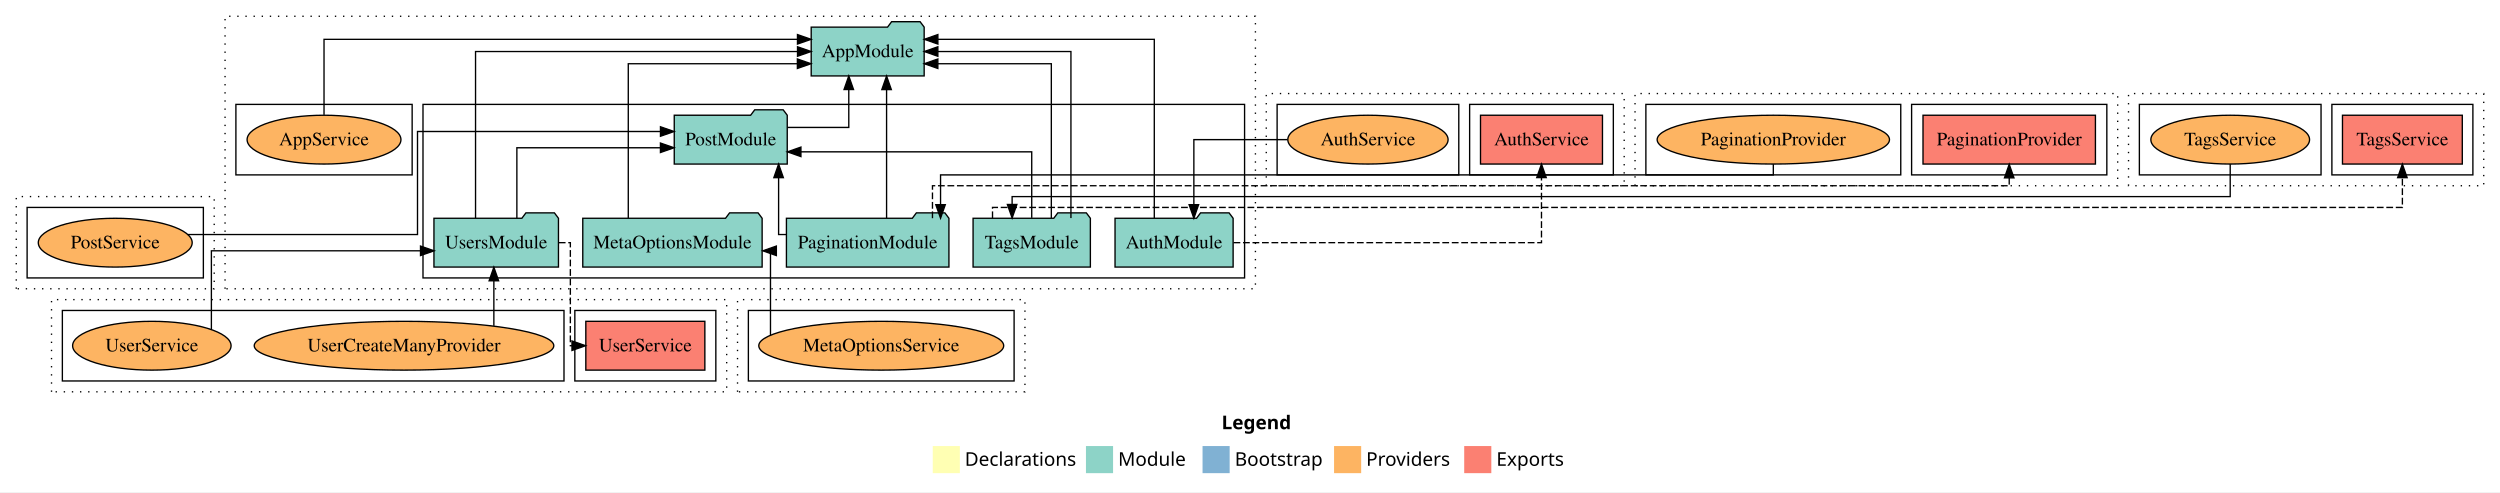
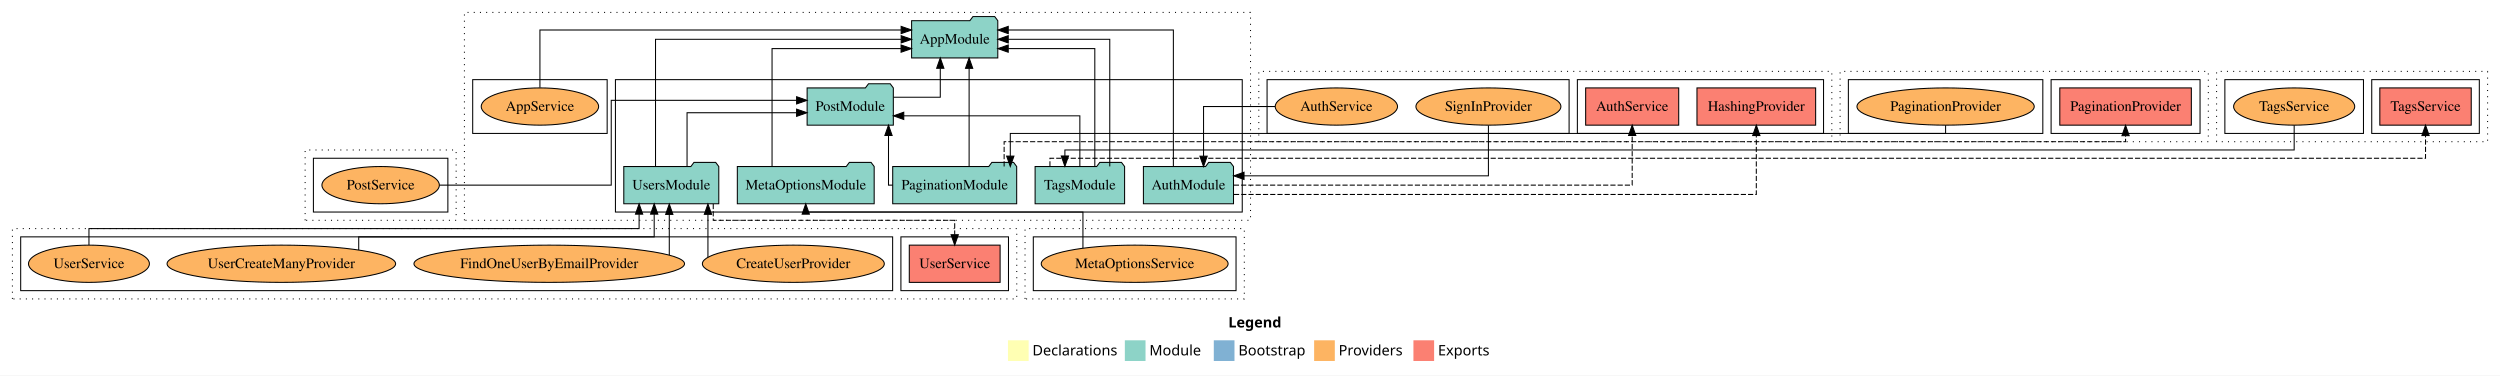
- <svg xmlns="http://www.w3.org/2000/svg" width="1844pt" height="363pt" viewBox="0.00 0.00 1844.00 363.00">
+ <svg xmlns="http://www.w3.org/2000/svg" width="2417pt" height="363pt" viewBox="0.00 0.00 2417.00 363.00">
  <g id="graph0" class="graph" transform="scale(1 1) rotate(0) translate(4 359)">
-     <polygon fill="white" stroke="transparent" points="-4,4 -4,-359 1840,-359 1840,4 -4,4" />
-     <text text-anchor="start" x="897.01" y="-42.4" font-family="Times-12" font-weight="bold" font-size="14.00">Legend</text>
-     <polygon fill="#ffffb3" stroke="transparent" points="684,-10 684,-30 704,-30 704,-10 684,-10" />
-     <text text-anchor="start" x="707.63" y="-15.4" font-family="Times-12" font-size="14.00">  Declarations</text>
-     <polygon fill="#8dd3c7" stroke="transparent" points="797,-10 797,-30 817,-30 817,-10 797,-10" />
-     <text text-anchor="start" x="820.73" y="-15.4" font-family="Times-12" font-size="14.00">  Module</text>
-     <polygon fill="#80b1d3" stroke="transparent" points="883,-10 883,-30 903,-30 903,-10 883,-10" />
-     <text text-anchor="start" x="906.78" y="-15.4" font-family="Times-12" font-size="14.00">  Bootstrap</text>
-     <polygon fill="#fdb462" stroke="transparent" points="980,-10 980,-30 1000,-30 1000,-10 980,-10" />
-     <text text-anchor="start" x="1003.67" y="-15.4" font-family="Times-12" font-size="14.00">  Providers</text>
-     <polygon fill="#fb8072" stroke="transparent" points="1076,-10 1076,-30 1096,-30 1096,-10 1076,-10" />
-     <text text-anchor="start" x="1099.73" y="-15.4" font-family="Times-12" font-size="14.00">  Exports</text>
+     <polygon fill="white" stroke="transparent" points="-4,4 -4,-359 2413,-359 2413,4 -4,4" />
+     <text text-anchor="start" x="1183.51" y="-42.4" font-family="Times-12" font-weight="bold" font-size="14.00">Legend</text>
+     <polygon fill="#ffffb3" stroke="transparent" points="970.5,-10 970.5,-30 990.5,-30 990.5,-10 970.5,-10" />
+     <text text-anchor="start" x="994.13" y="-15.4" font-family="Times-12" font-size="14.00">  Declarations</text>
+     <polygon fill="#8dd3c7" stroke="transparent" points="1083.5,-10 1083.5,-30 1103.5,-30 1103.5,-10 1083.5,-10" />
+     <text text-anchor="start" x="1107.23" y="-15.4" font-family="Times-12" font-size="14.00">  Module</text>
+     <polygon fill="#80b1d3" stroke="transparent" points="1169.5,-10 1169.5,-30 1189.5,-30 1189.5,-10 1169.5,-10" />
+     <text text-anchor="start" x="1193.28" y="-15.4" font-family="Times-12" font-size="14.00">  Bootstrap</text>
+     <polygon fill="#fdb462" stroke="transparent" points="1266.5,-10 1266.5,-30 1286.5,-30 1286.5,-10 1266.5,-10" />
+     <text text-anchor="start" x="1290.17" y="-15.4" font-family="Times-12" font-size="14.00">  Providers</text>
+     <polygon fill="#fb8072" stroke="transparent" points="1362.5,-10 1362.5,-30 1382.5,-30 1382.5,-10 1362.5,-10" />
+     <text text-anchor="start" x="1386.23" y="-15.4" font-family="Times-12" font-size="14.00">  Exports</text>
    <g id="clust1" class="cluster">
-       <polygon fill="none" stroke="black" stroke-dasharray="1,5" points="162,-146 162,-347 922,-347 922,-146 162,-146" />
+       <polygon fill="none" stroke="black" stroke-dasharray="1,5" points="445,-146 445,-347 1205,-347 1205,-146 445,-146" />
    </g>
    <g id="clust3" class="cluster">
-       <polygon fill="none" stroke="black" points="308,-154 308,-282 914,-282 914,-154 308,-154" />
+       <polygon fill="none" stroke="black" points="591,-154 591,-282 1197,-282 1197,-154 591,-154" />
    </g>
    <g id="clust6" class="cluster">
-       <polygon fill="none" stroke="black" points="170,-230 170,-282 300,-282 300,-230 170,-230" />
+       <polygon fill="none" stroke="black" points="453,-230 453,-282 583,-282 583,-230 453,-230" />
    </g>
    <g id="clust7" class="cluster">
-       <polygon fill="none" stroke="black" stroke-dasharray="1,5" points="930,-222 930,-290 1194,-290 1194,-222 930,-222" />
+       <polygon fill="none" stroke="black" stroke-dasharray="1,5" points="1213,-222 1213,-290 1767,-290 1767,-222 1213,-222" />
    </g>
    <g id="clust10" class="cluster">
-       <polygon fill="none" stroke="black" points="1080,-230 1080,-282 1186,-282 1186,-230 1080,-230" />
+       <polygon fill="none" stroke="black" points="1521,-230 1521,-282 1759,-282 1759,-230 1521,-230" />
    </g>
    <g id="clust12" class="cluster">
-       <polygon fill="none" stroke="black" points="938,-230 938,-282 1072,-282 1072,-230 938,-230" />
+       <polygon fill="none" stroke="black" points="1221,-230 1221,-282 1513,-282 1513,-230 1221,-230" />
    </g>
    <g id="clust13" class="cluster">
-       <polygon fill="none" stroke="black" stroke-dasharray="1,5" points="540,-70 540,-138 752,-138 752,-70 540,-70" />
+       <polygon fill="none" stroke="black" stroke-dasharray="1,5" points="987,-70 987,-138 1199,-138 1199,-70 987,-70" />
    </g>
    <g id="clust18" class="cluster">
-       <polygon fill="none" stroke="black" points="548,-78 548,-130 744,-130 744,-78 548,-78" />
+       <polygon fill="none" stroke="black" points="995,-78 995,-130 1191,-130 1191,-78 995,-78" />
    </g>
    <g id="clust19" class="cluster">
-       <polygon fill="none" stroke="black" stroke-dasharray="1,5" points="1202,-222 1202,-290 1558,-290 1558,-222 1202,-222" />
+       <polygon fill="none" stroke="black" stroke-dasharray="1,5" points="1775,-222 1775,-290 2131,-290 2131,-222 1775,-222" />
    </g>
    <g id="clust22" class="cluster">
-       <polygon fill="none" stroke="black" points="1406,-230 1406,-282 1550,-282 1550,-230 1406,-230" />
+       <polygon fill="none" stroke="black" points="1979,-230 1979,-282 2123,-282 2123,-230 1979,-230" />
    </g>
    <g id="clust24" class="cluster">
-       <polygon fill="none" stroke="black" points="1210,-230 1210,-282 1398,-282 1398,-230 1210,-230" />
+       <polygon fill="none" stroke="black" points="1783,-230 1783,-282 1971,-282 1971,-230 1783,-230" />
    </g>
    <g id="clust25" class="cluster">
-       <polygon fill="none" stroke="black" stroke-dasharray="1,5" points="8,-146 8,-214 154,-214 154,-146 8,-146" />
+       <polygon fill="none" stroke="black" stroke-dasharray="1,5" points="291,-146 291,-214 437,-214 437,-146 291,-146" />
    </g>
    <g id="clust30" class="cluster">
-       <polygon fill="none" stroke="black" points="16,-154 16,-206 146,-206 146,-154 16,-154" />
+       <polygon fill="none" stroke="black" points="299,-154 299,-206 429,-206 429,-154 299,-154" />
    </g>
    <g id="clust31" class="cluster">
-       <polygon fill="none" stroke="black" stroke-dasharray="1,5" points="1566,-222 1566,-290 1828,-290 1828,-222 1566,-222" />
+       <polygon fill="none" stroke="black" stroke-dasharray="1,5" points="2139,-222 2139,-290 2401,-290 2401,-222 2139,-222" />
    </g>
    <g id="clust34" class="cluster">
-       <polygon fill="none" stroke="black" points="1716,-230 1716,-282 1820,-282 1820,-230 1716,-230" />
+       <polygon fill="none" stroke="black" points="2289,-230 2289,-282 2393,-282 2393,-230 2289,-230" />
    </g>
    <g id="clust36" class="cluster">
-       <polygon fill="none" stroke="black" points="1574,-230 1574,-282 1708,-282 1708,-230 1574,-230" />
+       <polygon fill="none" stroke="black" points="2147,-230 2147,-282 2281,-282 2281,-230 2147,-230" />
    </g>
    <g id="clust37" class="cluster">
-       <polygon fill="none" stroke="black" stroke-dasharray="1,5" points="34,-70 34,-138 532,-138 532,-70 34,-70" />
+       <polygon fill="none" stroke="black" stroke-dasharray="1,5" points="8,-70 8,-138 979,-138 979,-70 8,-70" />
    </g>
    <g id="clust40" class="cluster">
-       <polygon fill="none" stroke="black" points="420,-78 420,-130 524,-130 524,-78 420,-78" />
+       <polygon fill="none" stroke="black" points="867,-78 867,-130 971,-130 971,-78 867,-78" />
    </g>
    <g id="clust42" class="cluster">
-       <polygon fill="none" stroke="black" points="42,-78 42,-130 412,-130 412,-78 42,-78" />
+       <polygon fill="none" stroke="black" points="16,-78 16,-130 859,-130 859,-78 16,-78" />
    </g>
    <g id="node1" class="node">
-       <polygon fill="#8dd3c7" stroke="black" points="905.55,-198 902.55,-202 881.55,-202 878.55,-198 818.45,-198 818.45,-162 905.55,-162 905.55,-198" />
-       <text text-anchor="middle" x="862" y="-175.8" font-family="Times,serif" font-size="14.00">AuthModule</text>
+       <polygon fill="#8dd3c7" stroke="black" points="1188.55,-198 1185.55,-202 1164.55,-202 1161.55,-198 1101.45,-198 1101.45,-162 1188.55,-162 1188.55,-198" />
+       <text text-anchor="middle" x="1145" y="-175.8" font-family="Times,serif" font-size="14.00">AuthModule</text>
    </g>
    <g id="node7" class="node">
-       <polygon fill="#8dd3c7" stroke="black" points="677.66,-339 674.66,-343 653.66,-343 650.66,-339 594.34,-339 594.34,-303 677.66,-303 677.66,-339" />
-       <text text-anchor="middle" x="636" y="-316.8" font-family="Times,serif" font-size="14.00">AppModule</text>
+       <polygon fill="#8dd3c7" stroke="black" points="960.66,-339 957.66,-343 936.66,-343 933.66,-339 877.34,-339 877.34,-303 960.66,-303 960.66,-339" />
+       <text text-anchor="middle" x="919" y="-316.8" font-family="Times,serif" font-size="14.00">AppModule</text>
    </g>
    <g id="edge1" class="edge">
-       <path fill="none" stroke="black" d="M847.41,-198.09C847.41,-237.99 847.41,-330 847.41,-330 847.41,-330 687.77,-330 687.77,-330" />
-       <polygon fill="black" stroke="black" points="687.77,-326.5 677.77,-330 687.77,-333.5 687.77,-326.5" />
+       <path fill="none" stroke="black" d="M1130.41,-198.09C1130.41,-237.99 1130.41,-330 1130.41,-330 1130.41,-330 970.77,-330 970.77,-330" />
+       <polygon fill="black" stroke="black" points="970.77,-326.5 960.77,-330 970.77,-333.5 970.77,-326.5" />
    </g>
    <g id="node9" class="node">
-       <polygon fill="#fb8072" stroke="black" points="1177.98,-274 1088.02,-274 1088.02,-238 1177.98,-238 1177.98,-274" />
-       <text text-anchor="middle" x="1133" y="-251.8" font-family="Times,serif" font-size="14.00">AuthService </text>
+       <polygon fill="#fb8072" stroke="black" points="1618.98,-274 1529.02,-274 1529.02,-238 1618.98,-238 1618.98,-274" />
+       <text text-anchor="middle" x="1574" y="-251.8" font-family="Times,serif" font-size="14.00">AuthService </text>
    </g>
    <g id="edge9" class="edge">
-       <path fill="none" stroke="black" stroke-dasharray="5,2" d="M905.84,-180C982.54,-180 1133,-180 1133,-180 1133,-180 1133,-227.99 1133,-227.99" />
-       <polygon fill="black" stroke="black" points="1129.5,-227.99 1133,-237.99 1136.5,-227.99 1129.5,-227.99" />
+       <path fill="none" stroke="black" stroke-dasharray="5,2" d="M1188.89,-180C1298.23,-180 1574,-180 1574,-180 1574,-180 1574,-227.99 1574,-227.99" />
+       <polygon fill="black" stroke="black" points="1570.5,-227.99 1574,-237.99 1577.5,-227.99 1570.5,-227.99" />
+     </g>
+     <g id="node10" class="node">
+       <polygon fill="#fb8072" stroke="black" points="1751.37,-274 1636.63,-274 1636.63,-238 1751.37,-238 1751.37,-274" />
+       <text text-anchor="middle" x="1694" y="-251.8" font-family="Times,serif" font-size="14.00">HashingProvider </text>
+     </g>
+     <g id="edge10" class="edge">
+       <path fill="none" stroke="black" stroke-dasharray="5,2" d="M1189,-171C1319.27,-171 1694,-171 1694,-171 1694,-171 1694,-227.97 1694,-227.97" />
+       <polygon fill="black" stroke="black" points="1690.5,-227.97 1694,-237.97 1697.5,-227.97 1690.5,-227.97" />
    </g>
    <g id="node2" class="node">
-       <polygon fill="#8dd3c7" stroke="black" points="558.15,-198 555.15,-202 534.15,-202 531.15,-198 425.85,-198 425.85,-162 558.15,-162 558.15,-198" />
-       <text text-anchor="middle" x="492" y="-175.8" font-family="Times,serif" font-size="14.00">MetaOptionsModule</text>
+       <polygon fill="#8dd3c7" stroke="black" points="841.15,-198 838.15,-202 817.15,-202 814.15,-198 708.85,-198 708.85,-162 841.15,-162 841.15,-198" />
+       <text text-anchor="middle" x="775" y="-175.8" font-family="Times,serif" font-size="14.00">MetaOptionsModule</text>
    </g>
    <g id="edge2" class="edge">
-       <path fill="none" stroke="black" d="M459.42,-198.08C459.42,-234.23 459.42,-312 459.42,-312 459.42,-312 584.15,-312 584.15,-312" />
-       <polygon fill="black" stroke="black" points="584.15,-315.5 594.15,-312 584.15,-308.5 584.15,-315.5" />
+       <path fill="none" stroke="black" d="M742.42,-198.08C742.42,-234.23 742.42,-312 742.42,-312 742.42,-312 867.15,-312 867.15,-312" />
+       <polygon fill="black" stroke="black" points="867.15,-315.5 877.15,-312 867.15,-308.5 867.15,-315.5" />
    </g>
    <g id="node3" class="node">
-       <polygon fill="#8dd3c7" stroke="black" points="695.93,-198 692.93,-202 671.93,-202 668.93,-198 576.07,-198 576.07,-162 695.93,-162 695.93,-198" />
-       <text text-anchor="middle" x="636" y="-175.8" font-family="Times,serif" font-size="14.00">PaginationModule</text>
+       <polygon fill="#8dd3c7" stroke="black" points="978.93,-198 975.93,-202 954.93,-202 951.93,-198 859.07,-198 859.07,-162 978.93,-162 978.93,-198" />
+       <text text-anchor="middle" x="919" y="-175.8" font-family="Times,serif" font-size="14.00">PaginationModule</text>
    </g>
    <g id="node4" class="node">
-       <polygon fill="#8dd3c7" stroke="black" points="576.67,-274 573.67,-278 552.67,-278 549.67,-274 493.33,-274 493.33,-238 576.67,-238 576.67,-274" />
-       <text text-anchor="middle" x="535" y="-251.8" font-family="Times,serif" font-size="14.00">PostModule</text>
+       <polygon fill="#8dd3c7" stroke="black" points="859.67,-274 856.67,-278 835.67,-278 832.67,-274 776.33,-274 776.33,-238 859.67,-238 859.67,-274" />
+       <text text-anchor="middle" x="818" y="-251.8" font-family="Times,serif" font-size="14.00">PostModule</text>
+     </g>
+     <g id="edge16" class="edge">
+       <path fill="none" stroke="black" d="M859.2,-180C856.56,-180 855,-180 855,-180 855,-180 855,-227.99 855,-227.99" />
+       <polygon fill="black" stroke="black" points="851.5,-227.99 855,-237.99 858.5,-227.99 851.5,-227.99" />
+     </g>
+     <g id="edge3" class="edge">
+       <path fill="none" stroke="black" d="M932.94,-198.14C932.94,-198.14 932.94,-292.93 932.94,-292.93" />
+       <polygon fill="black" stroke="black" points="929.44,-292.92 932.94,-302.93 936.44,-292.93 929.44,-292.92" />
+     </g>
+     <g id="node14" class="node">
+       <polygon fill="#fb8072" stroke="black" points="2114.59,-274 1987.41,-274 1987.41,-238 2114.59,-238 2114.59,-274" />
+       <text text-anchor="middle" x="2051" y="-251.8" font-family="Times,serif" font-size="14.00">PaginationProvider </text>
    </g>
    <g id="edge14" class="edge">
-       <path fill="none" stroke="black" d="M575.9,-186C572.42,-186 570.3,-186 570.3,-186 570.3,-186 570.3,-227.97 570.3,-227.97" />
-       <polygon fill="black" stroke="black" points="566.8,-227.97 570.3,-237.97 573.8,-227.97 566.8,-227.97" />
-     </g>
-     <g id="edge3" class="edge">
-       <path fill="none" stroke="black" d="M649.94,-198.14C649.94,-198.14 649.94,-292.93 649.94,-292.93" />
-       <polygon fill="black" stroke="black" points="646.44,-292.92 649.94,-302.93 653.44,-292.93 646.44,-292.92" />
+       <path fill="none" stroke="black" stroke-dasharray="5,2" d="M966.79,-198.06C966.79,-209.44 966.79,-222 966.79,-222 966.79,-222 2051,-222 2051,-222 2051,-222 2051,-227.81 2051,-227.81" />
+       <polygon fill="black" stroke="black" points="2047.5,-227.81 2051,-237.81 2054.5,-227.81 2047.5,-227.81" />
+     </g>
+     <g id="edge4" class="edge">
+       <path fill="none" stroke="black" d="M859.74,-265C882.09,-265 905.06,-265 905.06,-265 905.06,-265 905.06,-292.97 905.06,-292.97" />
+       <polygon fill="black" stroke="black" points="901.56,-292.97 905.06,-302.97 908.56,-292.97 901.56,-292.97" />
+     </g>
+     <g id="node5" class="node">
+       <polygon fill="#8dd3c7" stroke="black" points="1083.26,-198 1080.26,-202 1059.26,-202 1056.26,-198 996.74,-198 996.74,-162 1083.26,-162 1083.26,-198" />
+       <text text-anchor="middle" x="1040" y="-175.8" font-family="Times,serif" font-size="14.00">TagsModule</text>
+     </g>
+     <g id="edge17" class="edge">
+       <path fill="none" stroke="black" d="M1040,-198.31C1040,-218.15 1040,-247 1040,-247 1040,-247 869.76,-247 869.76,-247" />
+       <polygon fill="black" stroke="black" points="869.76,-243.5 859.76,-247 869.76,-250.5 869.76,-243.5" />
+     </g>
+     <g id="edge5" class="edge">
+       <path fill="none" stroke="black" d="M1054.46,-198.08C1054.46,-234.23 1054.46,-312 1054.46,-312 1054.46,-312 970.75,-312 970.75,-312" />
+       <polygon fill="black" stroke="black" points="970.75,-308.5 960.75,-312 970.75,-315.5 970.75,-308.5" />
+     </g>
+     <g id="edge6" class="edge">
+       <path fill="none" stroke="black" d="M1068.92,-198.14C1068.92,-236.23 1068.92,-321 1068.92,-321 1068.92,-321 970.76,-321 970.76,-321" />
+       <polygon fill="black" stroke="black" points="970.76,-317.5 960.76,-321 970.76,-324.5 970.76,-317.5" />
+     </g>
+     <g id="node17" class="node">
+       <polygon fill="#fb8072" stroke="black" points="2385.19,-274 2296.81,-274 2296.81,-238 2385.19,-238 2385.19,-274" />
+       <text text-anchor="middle" x="2341" y="-251.8" font-family="Times,serif" font-size="14.00">TagsService </text>
+     </g>
+     <g id="edge20" class="edge">
+       <path fill="none" stroke="black" stroke-dasharray="5,2" d="M1011.08,-198.06C1011.08,-202.49 1011.08,-206 1011.08,-206 1011.08,-206 2341,-206 2341,-206 2341,-206 2341,-227.95 2341,-227.95" />
+       <polygon fill="black" stroke="black" points="2337.5,-227.95 2341,-237.95 2344.5,-227.95 2337.5,-227.95" />
+     </g>
+     <g id="node6" class="node">
+       <polygon fill="#8dd3c7" stroke="black" points="690.92,-198 687.92,-202 666.92,-202 663.92,-198 599.08,-198 599.08,-162 690.92,-162 690.92,-198" />
+       <text text-anchor="middle" x="645" y="-175.8" font-family="Times,serif" font-size="14.00">UsersModule</text>
+     </g>
+     <g id="edge18" class="edge">
+       <path fill="none" stroke="black" d="M660.24,-198.03C660.24,-218.77 660.24,-250 660.24,-250 660.24,-250 766.14,-250 766.14,-250" />
+       <polygon fill="black" stroke="black" points="766.14,-253.5 776.14,-250 766.14,-246.5 766.14,-253.5" />
+     </g>
+     <g id="edge7" class="edge">
+       <path fill="none" stroke="black" d="M629.76,-198.14C629.76,-236.23 629.76,-321 629.76,-321 629.76,-321 867.25,-321 867.25,-321" />
+       <polygon fill="black" stroke="black" points="867.25,-324.5 877.25,-321 867.25,-317.5 867.25,-324.5" />
+     </g>
+     <g id="node19" class="node">
+       <polygon fill="#fb8072" stroke="black" points="962.9,-122 875.1,-122 875.1,-86 962.9,-86 962.9,-122" />
+       <text text-anchor="middle" x="919" y="-99.8" font-family="Times,serif" font-size="14.00">UserService </text>
+     </g>
+     <g id="edge22" class="edge">
+       <path fill="none" stroke="black" stroke-dasharray="5,2" d="M685.57,-161.81C685.57,-153.72 685.57,-146 685.57,-146 685.57,-146 919,-146 919,-146 919,-146 919,-132.06 919,-132.06" />
+       <polygon fill="black" stroke="black" points="922.5,-132.06 919,-122.06 915.5,-132.06 922.5,-132.06" />
+     </g>
+     <g id="node8" class="node">
+       <ellipse fill="#fdb462" stroke="black" cx="518" cy="-256" rx="56.74" ry="18" />
+       <text text-anchor="middle" x="518" y="-251.8" font-family="Times,serif" font-size="14.00">AppService</text>
+     </g>
+     <g id="edge8" class="edge">
+       <path fill="none" stroke="black" d="M518,-274.29C518,-296.21 518,-330 518,-330 518,-330 867.22,-330 867.22,-330" />
+       <polygon fill="black" stroke="black" points="867.22,-333.5 877.22,-330 867.22,-326.5 867.22,-333.5" />
+     </g>
+     <g id="node11" class="node">
+       <ellipse fill="#fdb462" stroke="black" cx="1288" cy="-256" rx="59.11" ry="18" />
+       <text text-anchor="middle" x="1288" y="-251.8" font-family="Times,serif" font-size="14.00">AuthService</text>
+     </g>
+     <g id="edge11" class="edge">
+       <path fill="none" stroke="black" d="M1228.68,-256C1195.04,-256 1159.59,-256 1159.59,-256 1159.59,-256 1159.59,-208.01 1159.59,-208.01" />
+       <polygon fill="black" stroke="black" points="1163.09,-208.01 1159.59,-198.01 1156.09,-208.01 1163.09,-208.01" />
    </g>
    <g id="node12" class="node">
-       <polygon fill="#fb8072" stroke="black" points="1541.59,-274 1414.41,-274 1414.41,-238 1541.59,-238 1541.59,-274" />
-       <text text-anchor="middle" x="1478" y="-251.8" font-family="Times,serif" font-size="14.00">PaginationProvider </text>
+       <ellipse fill="#fdb462" stroke="black" cx="1435" cy="-256" rx="70.08" ry="18" />
+       <text text-anchor="middle" x="1435" y="-251.8" font-family="Times,serif" font-size="14.00">SignInProvider</text>
    </g>
    <g id="edge12" class="edge">
-       <path fill="none" stroke="black" stroke-dasharray="5,2" d="M683.79,-198.06C683.79,-209.44 683.79,-222 683.79,-222 683.79,-222 1478,-222 1478,-222 1478,-222 1478,-227.81 1478,-227.81" />
-       <polygon fill="black" stroke="black" points="1474.5,-227.81 1478,-237.81 1481.5,-227.81 1474.5,-227.81" />
-     </g>
-     <g id="edge4" class="edge">
-       <path fill="none" stroke="black" d="M576.74,-265C599.09,-265 622.06,-265 622.06,-265 622.06,-265 622.06,-292.97 622.06,-292.97" />
-       <polygon fill="black" stroke="black" points="618.56,-292.97 622.06,-302.97 625.56,-292.97 618.56,-292.97" />
-     </g>
-     <g id="node5" class="node">
-       <polygon fill="#8dd3c7" stroke="black" points="800.26,-198 797.26,-202 776.26,-202 773.26,-198 713.74,-198 713.74,-162 800.26,-162 800.26,-198" />
-       <text text-anchor="middle" x="757" y="-175.8" font-family="Times,serif" font-size="14.00">TagsModule</text>
+       <path fill="none" stroke="black" d="M1435,-237.69C1435,-217.85 1435,-189 1435,-189 1435,-189 1198.73,-189 1198.73,-189" />
+       <polygon fill="black" stroke="black" points="1198.73,-185.5 1188.73,-189 1198.73,-192.5 1198.73,-185.5" />
+     </g>
+     <g id="node13" class="node">
+       <ellipse fill="#fdb462" stroke="black" cx="1093" cy="-104" rx="90.33" ry="18" />
+       <text text-anchor="middle" x="1093" y="-99.8" font-family="Times,serif" font-size="14.00">MetaOptionsService</text>
+     </g>
+     <g id="edge13" class="edge">
+       <path fill="none" stroke="black" d="M1042.98,-119C1042.98,-133.73 1042.98,-154 1042.98,-154 1042.98,-154 775,-154 775,-154 775,-154 775,-154.79 775,-154.79" />
+       <polygon fill="black" stroke="black" points="771.5,-151.94 775,-161.94 778.5,-151.94 771.5,-151.94" />
+     </g>
+     <g id="node15" class="node">
+       <ellipse fill="#fdb462" stroke="black" cx="1877" cy="-256" rx="85.69" ry="18" />
+       <text text-anchor="middle" x="1877" y="-251.8" font-family="Times,serif" font-size="14.00">PaginationProvider</text>
    </g>
    <g id="edge15" class="edge">
-       <path fill="none" stroke="black" d="M757,-198.31C757,-218.15 757,-247 757,-247 757,-247 586.76,-247 586.76,-247" />
-       <polygon fill="black" stroke="black" points="586.76,-243.5 576.76,-247 586.76,-250.5 586.76,-243.5" />
-     </g>
-     <g id="edge5" class="edge">
-       <path fill="none" stroke="black" d="M771.46,-198.08C771.46,-234.23 771.46,-312 771.46,-312 771.46,-312 687.75,-312 687.75,-312" />
-       <polygon fill="black" stroke="black" points="687.75,-308.5 677.75,-312 687.75,-315.5 687.75,-308.5" />
-     </g>
-     <g id="edge6" class="edge">
-       <path fill="none" stroke="black" d="M785.92,-198.14C785.92,-236.23 785.92,-321 785.92,-321 785.92,-321 687.76,-321 687.76,-321" />
-       <polygon fill="black" stroke="black" points="687.76,-317.5 677.76,-321 687.76,-324.5 687.76,-317.5" />
-     </g>
-     <g id="node15" class="node">
-       <polygon fill="#fb8072" stroke="black" points="1812.19,-274 1723.81,-274 1723.81,-238 1812.19,-238 1812.19,-274" />
-       <text text-anchor="middle" x="1768" y="-251.8" font-family="Times,serif" font-size="14.00">TagsService </text>
-     </g>
-     <g id="edge18" class="edge">
-       <path fill="none" stroke="black" stroke-dasharray="5,2" d="M728.08,-198.06C728.08,-202.49 728.08,-206 728.08,-206 728.08,-206 1768,-206 1768,-206 1768,-206 1768,-227.95 1768,-227.95" />
-       <polygon fill="black" stroke="black" points="1764.5,-227.95 1768,-237.95 1771.5,-227.95 1764.5,-227.95" />
-     </g>
-     <g id="node6" class="node">
-       <polygon fill="#8dd3c7" stroke="black" points="407.92,-198 404.92,-202 383.92,-202 380.92,-198 316.08,-198 316.08,-162 407.92,-162 407.92,-198" />
-       <text text-anchor="middle" x="362" y="-175.8" font-family="Times,serif" font-size="14.00">UsersModule</text>
-     </g>
-     <g id="edge16" class="edge">
-       <path fill="none" stroke="black" d="M377.24,-198.03C377.24,-218.77 377.24,-250 377.24,-250 377.24,-250 483.14,-250 483.14,-250" />
-       <polygon fill="black" stroke="black" points="483.14,-253.5 493.14,-250 483.14,-246.5 483.14,-253.5" />
-     </g>
-     <g id="edge7" class="edge">
-       <path fill="none" stroke="black" d="M346.76,-198.14C346.76,-236.23 346.76,-321 346.76,-321 346.76,-321 584.25,-321 584.25,-321" />
-       <polygon fill="black" stroke="black" points="584.25,-324.5 594.25,-321 584.25,-317.5 584.25,-324.5" />
-     </g>
-     <g id="node17" class="node">
-       <polygon fill="#fb8072" stroke="black" points="515.9,-122 428.1,-122 428.1,-86 515.9,-86 515.9,-122" />
-       <text text-anchor="middle" x="472" y="-99.8" font-family="Times,serif" font-size="14.00">UserService </text>
-     </g>
-     <g id="edge20" class="edge">
-       <path fill="none" stroke="black" stroke-dasharray="5,2" d="M408.15,-180C413.28,-180 416.69,-180 416.69,-180 416.69,-180 416.69,-104 416.69,-104 416.69,-104 417.89,-104 417.89,-104" />
-       <polygon fill="black" stroke="black" points="417.89,-107.5 427.89,-104 417.89,-100.5 417.89,-107.5" />
-     </g>
-     <g id="node8" class="node">
-       <ellipse fill="#fdb462" stroke="black" cx="235" cy="-256" rx="56.74" ry="18" />
-       <text text-anchor="middle" x="235" y="-251.8" font-family="Times,serif" font-size="14.00">AppService</text>
-     </g>
-     <g id="edge8" class="edge">
-       <path fill="none" stroke="black" d="M235,-274.29C235,-296.21 235,-330 235,-330 235,-330 584.22,-330 584.22,-330" />
-       <polygon fill="black" stroke="black" points="584.22,-333.5 594.22,-330 584.22,-326.5 584.22,-333.5" />
-     </g>
-     <g id="node10" class="node">
-       <ellipse fill="#fdb462" stroke="black" cx="1005" cy="-256" rx="59.11" ry="18" />
-       <text text-anchor="middle" x="1005" y="-251.8" font-family="Times,serif" font-size="14.00">AuthService</text>
-     </g>
-     <g id="edge10" class="edge">
-       <path fill="none" stroke="black" d="M945.68,-256C912.04,-256 876.59,-256 876.59,-256 876.59,-256 876.59,-208.01 876.59,-208.01" />
-       <polygon fill="black" stroke="black" points="880.09,-208.01 876.59,-198.01 873.09,-208.01 880.09,-208.01" />
-     </g>
-     <g id="node11" class="node">
-       <ellipse fill="#fdb462" stroke="black" cx="646" cy="-104" rx="90.33" ry="18" />
-       <text text-anchor="middle" x="646" y="-99.8" font-family="Times,serif" font-size="14.00">MetaOptionsService</text>
-     </g>
-     <g id="edge11" class="edge">
-       <path fill="none" stroke="black" d="M564.31,-111.76C564.31,-129.98 564.31,-174 564.31,-174 564.31,-174 563.74,-174 563.74,-174" />
-       <polygon fill="black" stroke="black" points="568.64,-170.5 558.64,-174 568.64,-177.5 568.64,-170.5" />
-     </g>
-     <g id="node13" class="node">
-       <ellipse fill="#fdb462" stroke="black" cx="1304" cy="-256" rx="85.69" ry="18" />
-       <text text-anchor="middle" x="1304" y="-251.8" font-family="Times,serif" font-size="14.00">PaginationProvider</text>
-     </g>
-     <g id="edge13" class="edge">
-       <path fill="none" stroke="black" d="M1304,-237.94C1304,-233.51 1304,-230 1304,-230 1304,-230 689.75,-230 689.75,-230 689.75,-230 689.75,-208.05 689.75,-208.05" />
-       <polygon fill="black" stroke="black" points="693.25,-208.05 689.75,-198.05 686.25,-208.05 693.25,-208.05" />
-     </g>
-     <g id="node14" class="node">
-       <ellipse fill="#fdb462" stroke="black" cx="81" cy="-180" rx="56.76" ry="18" />
-       <text text-anchor="middle" x="81" y="-175.8" font-family="Times,serif" font-size="14.00">PostService</text>
-     </g>
-     <g id="edge17" class="edge">
-       <path fill="none" stroke="black" d="M134.4,-186C200.36,-186 303.95,-186 303.95,-186 303.95,-186 303.95,-262 303.95,-262 303.95,-262 483.16,-262 483.16,-262" />
-       <polygon fill="black" stroke="black" points="483.16,-265.5 493.16,-262 483.16,-258.5 483.16,-265.5" />
+       <path fill="none" stroke="black" d="M1877,-237.94C1877,-233.51 1877,-230 1877,-230 1877,-230 972.75,-230 972.75,-230 972.75,-230 972.75,-208.05 972.75,-208.05" />
+       <polygon fill="black" stroke="black" points="976.25,-208.05 972.75,-198.05 969.25,-208.05 976.25,-208.05" />
    </g>
    <g id="node16" class="node">
-       <ellipse fill="#fdb462" stroke="black" cx="1641" cy="-256" rx="58.53" ry="18" />
-       <text text-anchor="middle" x="1641" y="-251.8" font-family="Times,serif" font-size="14.00">TagsService</text>
+       <ellipse fill="#fdb462" stroke="black" cx="364" cy="-180" rx="56.76" ry="18" />
+       <text text-anchor="middle" x="364" y="-175.8" font-family="Times,serif" font-size="14.00">PostService</text>
    </g>
    <g id="edge19" class="edge">
-       <path fill="none" stroke="black" d="M1641,-237.94C1641,-226.56 1641,-214 1641,-214 1641,-214 742.54,-214 742.54,-214 742.54,-214 742.54,-208.19 742.54,-208.19" />
-       <polygon fill="black" stroke="black" points="746.04,-208.19 742.54,-198.19 739.04,-208.19 746.04,-208.19" />
+       <path fill="none" stroke="black" d="M420.84,-180C486.89,-180 586.95,-180 586.95,-180 586.95,-180 586.95,-262 586.95,-262 586.95,-262 766.16,-262 766.16,-262" />
+       <polygon fill="black" stroke="black" points="766.16,-265.5 776.16,-262 766.16,-258.5 766.16,-265.5" />
    </g>
    <g id="node18" class="node">
-       <ellipse fill="#fdb462" stroke="black" cx="294" cy="-104" rx="110.49" ry="18" />
-       <text text-anchor="middle" x="294" y="-99.8" font-family="Times,serif" font-size="14.00">UserCreateManyProvider</text>
+       <ellipse fill="#fdb462" stroke="black" cx="2214" cy="-256" rx="58.53" ry="18" />
+       <text text-anchor="middle" x="2214" y="-251.8" font-family="Times,serif" font-size="14.00">TagsService</text>
    </g>
    <g id="edge21" class="edge">
-       <path fill="none" stroke="black" d="M360.27,-118.65C360.27,-118.65 360.27,-151.9 360.27,-151.9" />
-       <polygon fill="black" stroke="black" points="356.77,-151.9 360.27,-161.9 363.77,-151.9 356.77,-151.9" />
-     </g>
-     <g id="node19" class="node">
-       <ellipse fill="#fdb462" stroke="black" cx="108" cy="-104" rx="58.44" ry="18" />
-       <text text-anchor="middle" x="108" y="-99.8" font-family="Times,serif" font-size="14.00">UserService</text>
-     </g>
-     <g id="edge22" class="edge">
-       <path fill="none" stroke="black" d="M151.92,-115.87C151.92,-135.85 151.92,-174 151.92,-174 151.92,-174 306.16,-174 306.16,-174" />
-       <polygon fill="black" stroke="black" points="306.16,-177.5 316.16,-174 306.16,-170.5 306.16,-177.5" />
+       <path fill="none" stroke="black" d="M2214,-237.94C2214,-226.56 2214,-214 2214,-214 2214,-214 1025.54,-214 1025.54,-214 1025.54,-214 1025.54,-208.19 1025.54,-208.19" />
+       <polygon fill="black" stroke="black" points="1029.04,-208.19 1025.54,-198.19 1022.04,-208.19 1029.04,-208.19" />
+     </g>
+     <g id="node20" class="node">
+       <ellipse fill="#fdb462" stroke="black" cx="763" cy="-104" rx="87.94" ry="18" />
+       <text text-anchor="middle" x="763" y="-99.8" font-family="Times,serif" font-size="14.00">CreateUserProvider</text>
+     </g>
+     <g id="edge23" class="edge">
+       <path fill="none" stroke="black" d="M680.43,-110.22C680.43,-110.22 680.43,-151.76 680.43,-151.76" />
+       <polygon fill="black" stroke="black" points="676.93,-151.76 680.43,-161.76 683.93,-151.76 676.93,-151.76" />
+     </g>
+     <g id="node21" class="node">
+       <ellipse fill="#fdb462" stroke="black" cx="527" cy="-104" rx="130.8" ry="18" />
+       <text text-anchor="middle" x="527" y="-99.8" font-family="Times,serif" font-size="14.00">FindOneUserByEmailProvider</text>
+     </g>
+     <g id="edge24" class="edge">
+       <path fill="none" stroke="black" d="M643.06,-112.42C643.06,-112.42 643.06,-151.73 643.06,-151.73" />
+       <polygon fill="black" stroke="black" points="639.56,-151.73 643.06,-161.73 646.56,-151.73 639.56,-151.73" />
+     </g>
+     <g id="node22" class="node">
+       <ellipse fill="#fdb462" stroke="black" cx="268" cy="-104" rx="110.49" ry="18" />
+       <text text-anchor="middle" x="268" y="-99.8" font-family="Times,serif" font-size="14.00">UserCreateManyProvider</text>
+     </g>
+     <g id="edge25" class="edge">
+       <path fill="none" stroke="black" d="M342.81,-117.3C342.81,-123.7 342.81,-130 342.81,-130 342.81,-130 628.47,-130 628.47,-130 628.47,-130 628.47,-151.95 628.47,-151.95" />
+       <polygon fill="black" stroke="black" points="624.97,-151.95 628.47,-161.95 631.97,-151.95 624.97,-151.95" />
+     </g>
+     <g id="node23" class="node">
+       <ellipse fill="#fdb462" stroke="black" cx="82" cy="-104" rx="58.44" ry="18" />
+       <text text-anchor="middle" x="82" y="-99.8" font-family="Times,serif" font-size="14.00">UserService</text>
+     </g>
+     <g id="edge26" class="edge">
+       <path fill="none" stroke="black" d="M82,-122.19C82,-130.28 82,-138 82,-138 82,-138 613.88,-138 613.88,-138 613.88,-138 613.88,-151.94 613.88,-151.94" />
+       <polygon fill="black" stroke="black" points="610.38,-151.94 613.88,-161.94 617.38,-151.94 610.38,-151.94" />
    </g>
  </g>
</svg>
